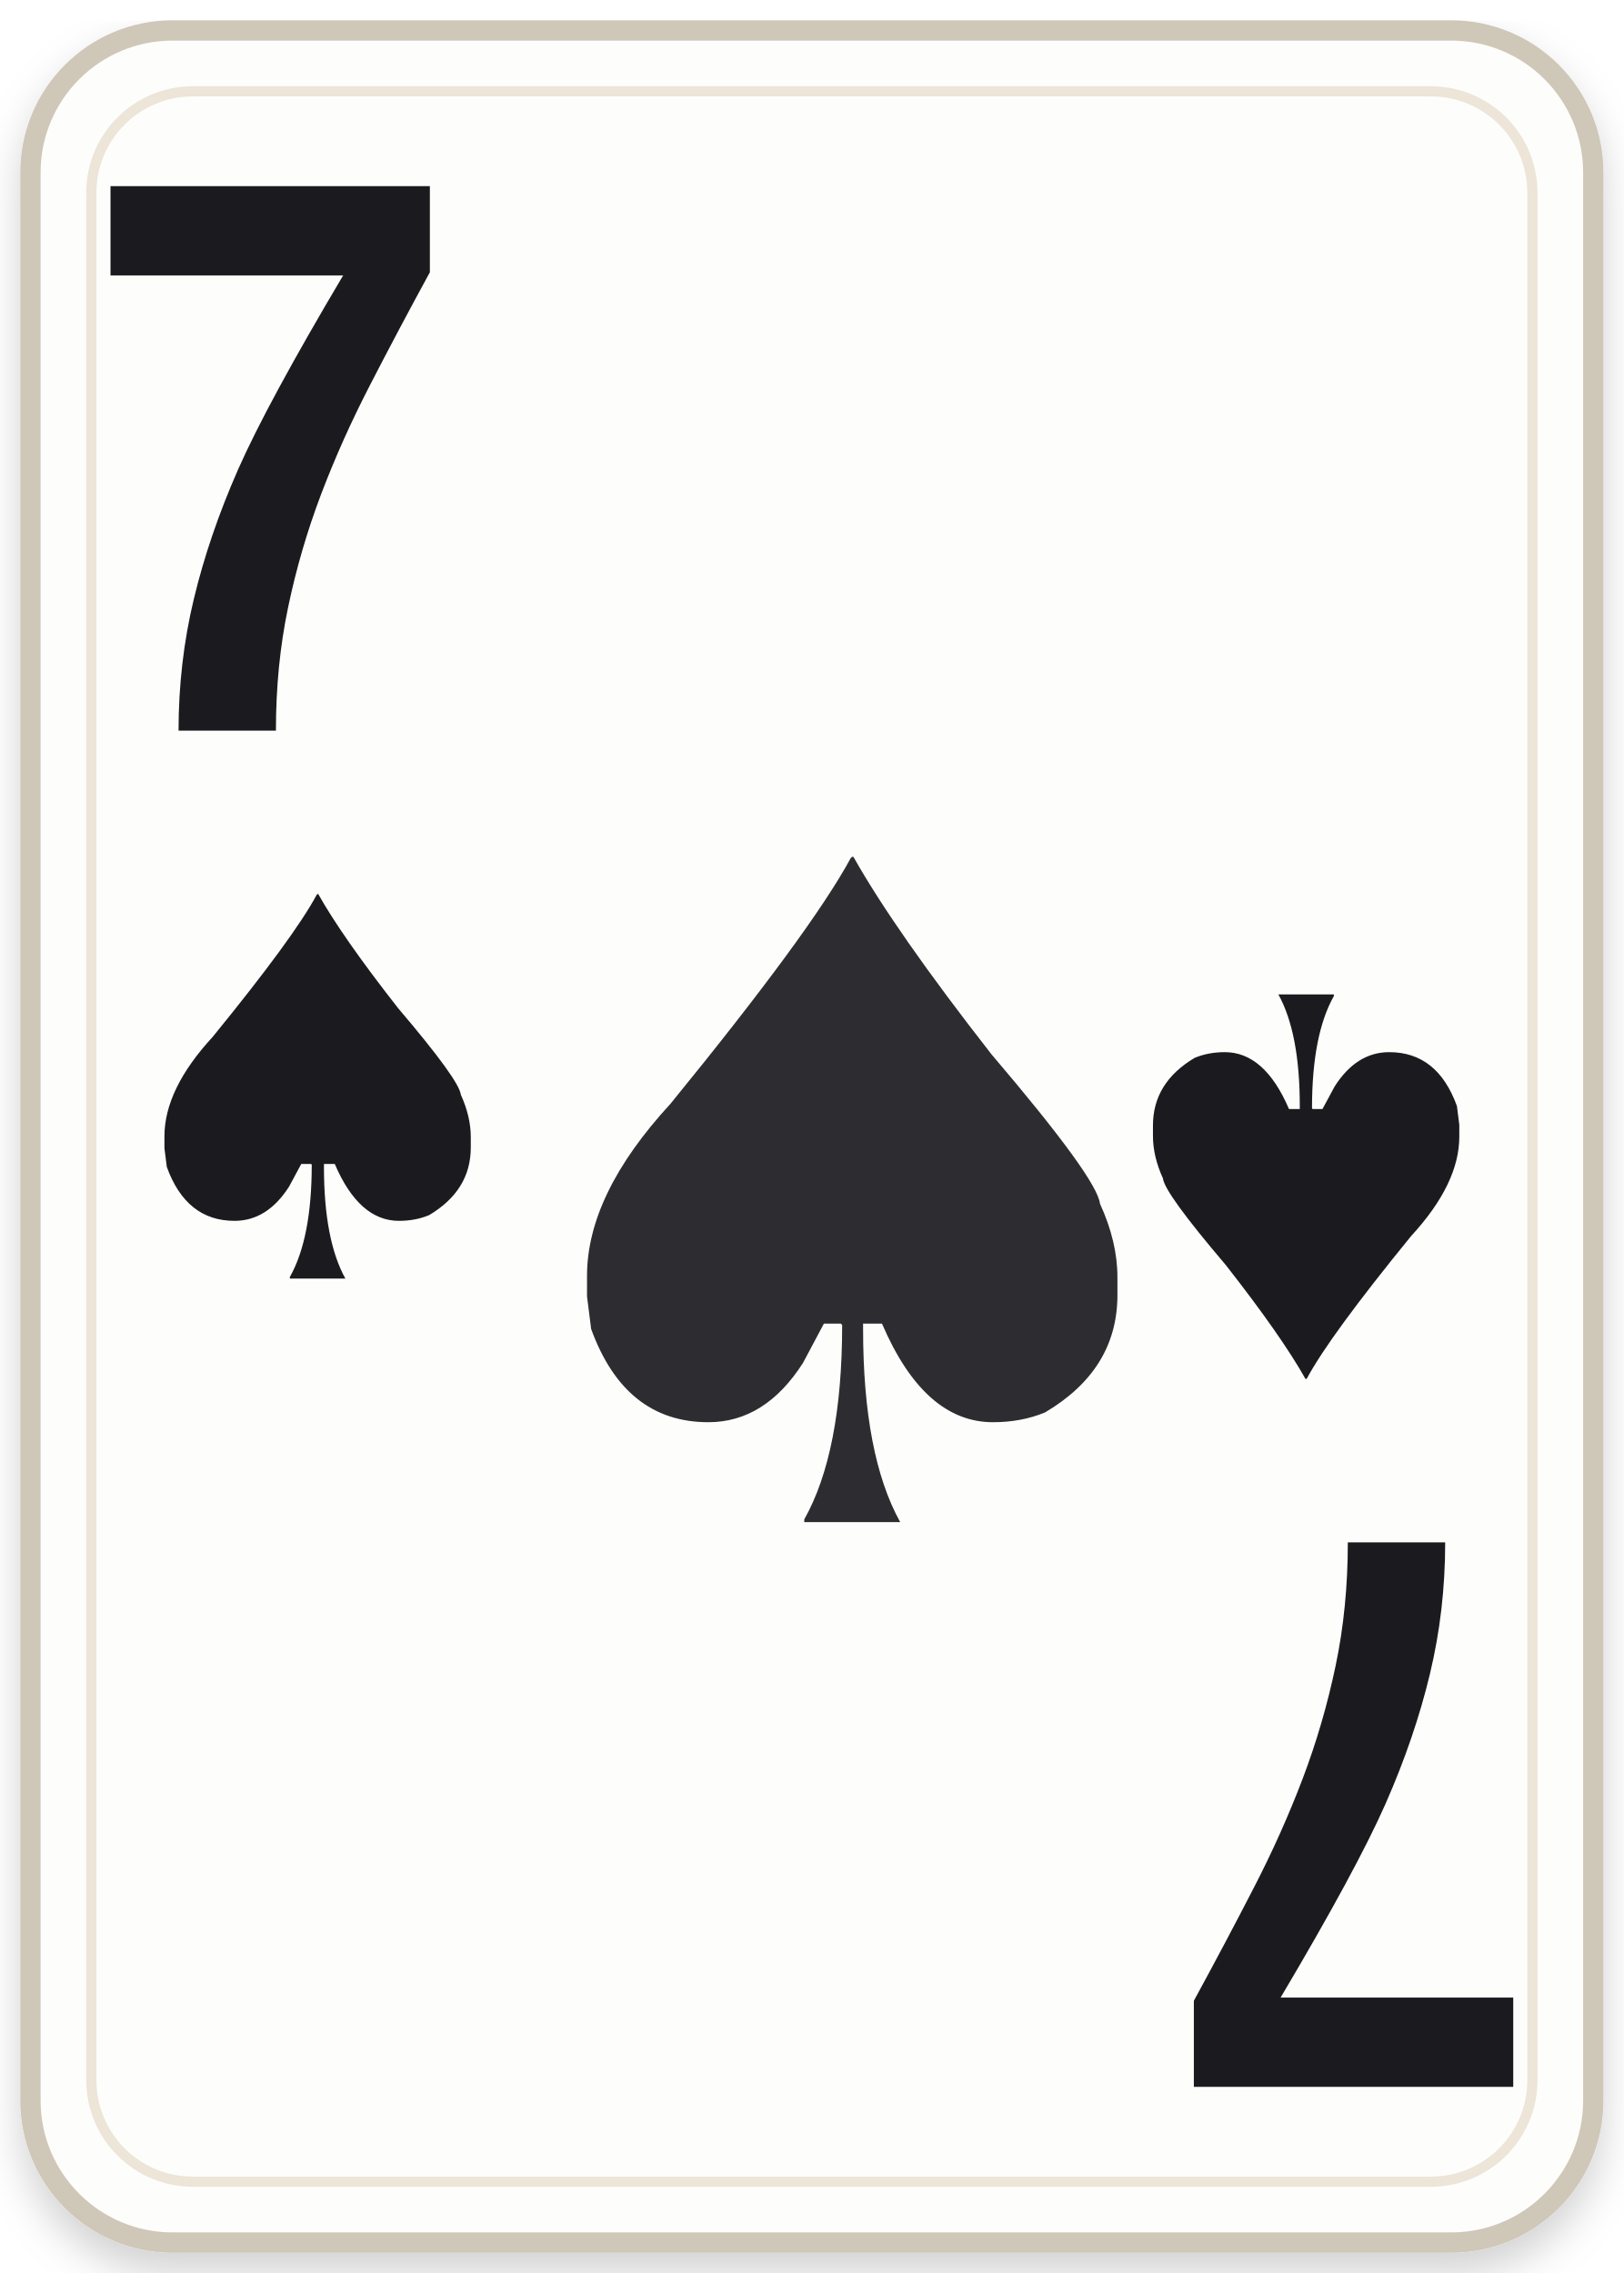
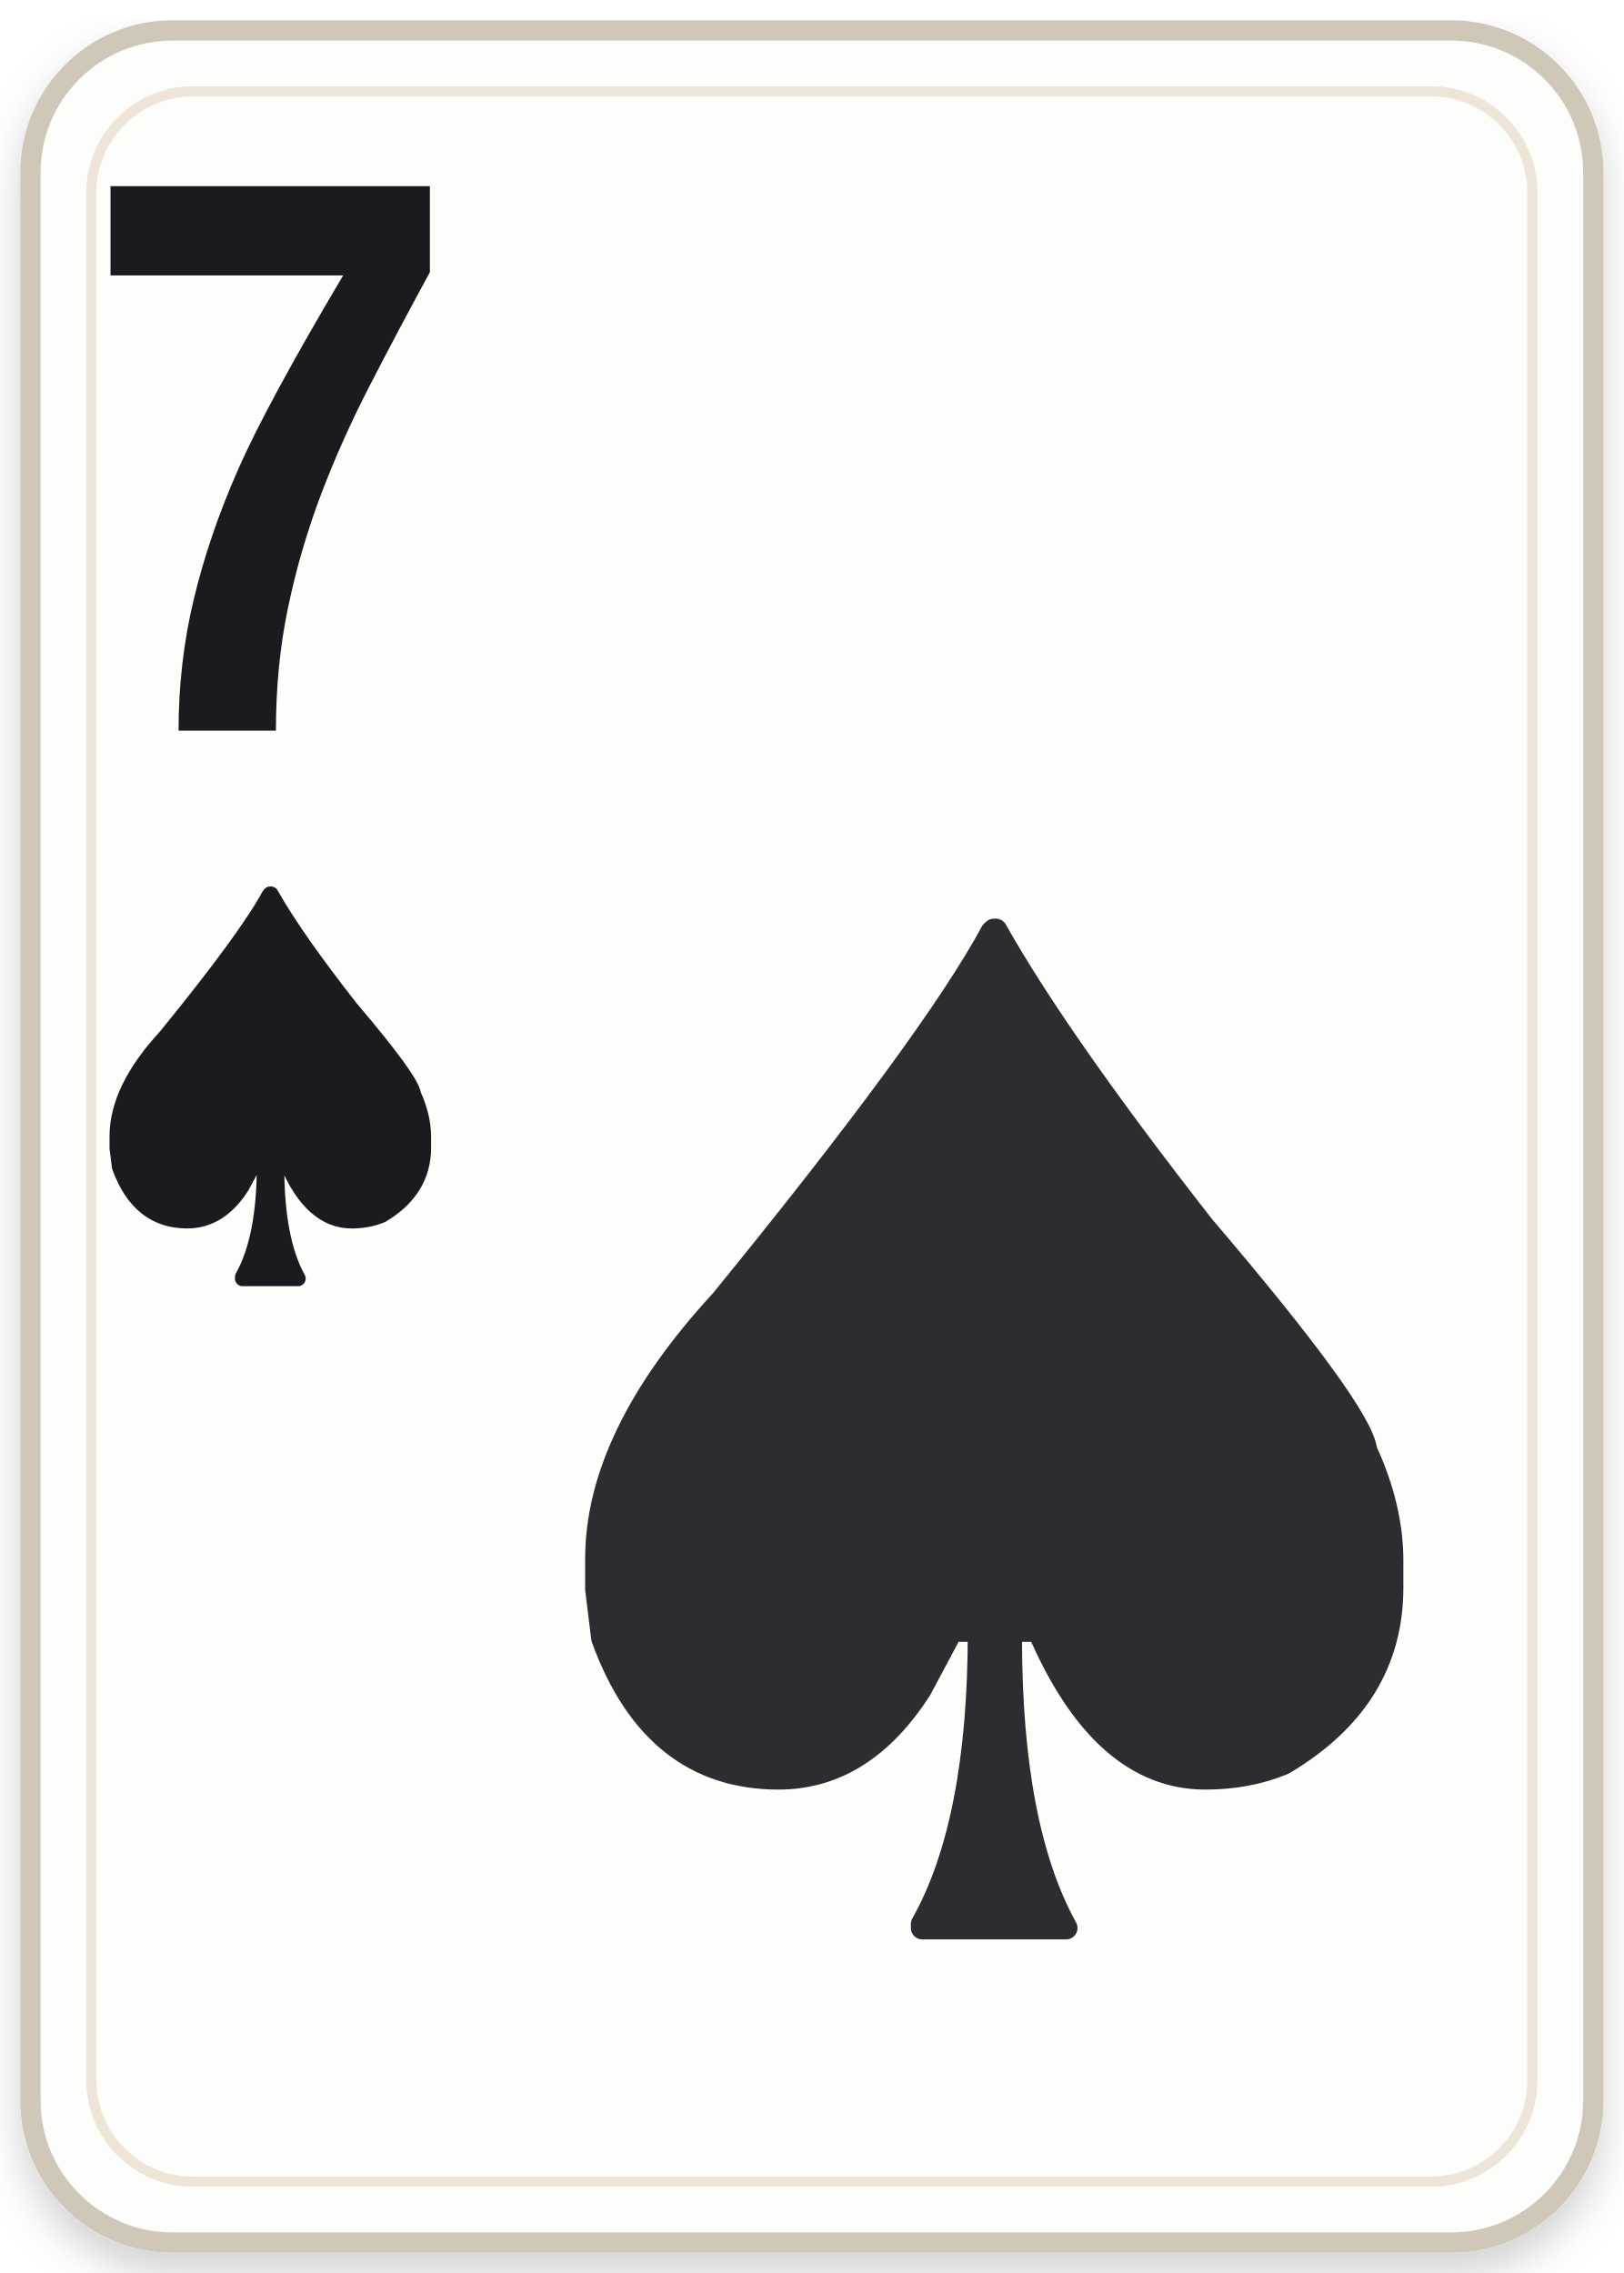
<svg xmlns="http://www.w3.org/2000/svg" viewBox="0 0 160 224" width="160" height="224">
  <defs>
    <filter id="s" x="-10%" y="-10%" width="120%" height="120%">
      <feDropShadow dx="0" dy="2" stdDeviation="2" flood-opacity=".18" />
    </filter>
  </defs>
  <rect x="3" y="3" width="154" height="218" rx="14" fill="#fdfdfb" stroke="#cfc7b8" stroke-width="2" filter="url(#s)" />
  <rect x="9" y="9" width="142" height="206" rx="10" fill="none" stroke="#ece5d8" />
  <g transform="translate(8 0) scale(0.86 1)">
    <text x="0" y="72" font-family="Arial, Helvetica, sans-serif" font-size="78" font-weight="800" fill="#1b1b1f">7</text>
  </g>
-   <text x="8" y="126" font-family="Georgia, serif" font-size="52" fill="#1b1b1f">♠</text>
-   <text x="84" y="150" text-anchor="middle" font-family="Georgia, serif" font-size="90" fill="#1b1b1f" opacity=".92">♠</text>
-   <g transform="rotate(180 80 112)">
-     <g transform="translate(8 0) scale(0.86 1)">
-       <text x="0" y="72" font-family="Arial, Helvetica, sans-serif" font-size="78" font-weight="800" fill="#1b1b1f">7</text>
-     </g>
-     <text x="8" y="126" font-family="Georgia, serif" font-size="52" fill="#1b1b1f">♠</text>
-   </g>
+   <text x="26.648" y="126" text-anchor="middle" font-family="Georgia, serif" font-size="52" fill="#1b1b1f" stroke="#1b1b1f" stroke-width="1.5" stroke-linejoin="round" stroke-linecap="round">♠</text>
+   <text x="98" y="190" text-anchor="middle" font-family="Georgia, serif" font-size="135" fill="#1b1b1f" opacity=".92" stroke="#1b1b1f" stroke-width="2.25" stroke-linejoin="round" stroke-linecap="round">♠</text>
</svg>
